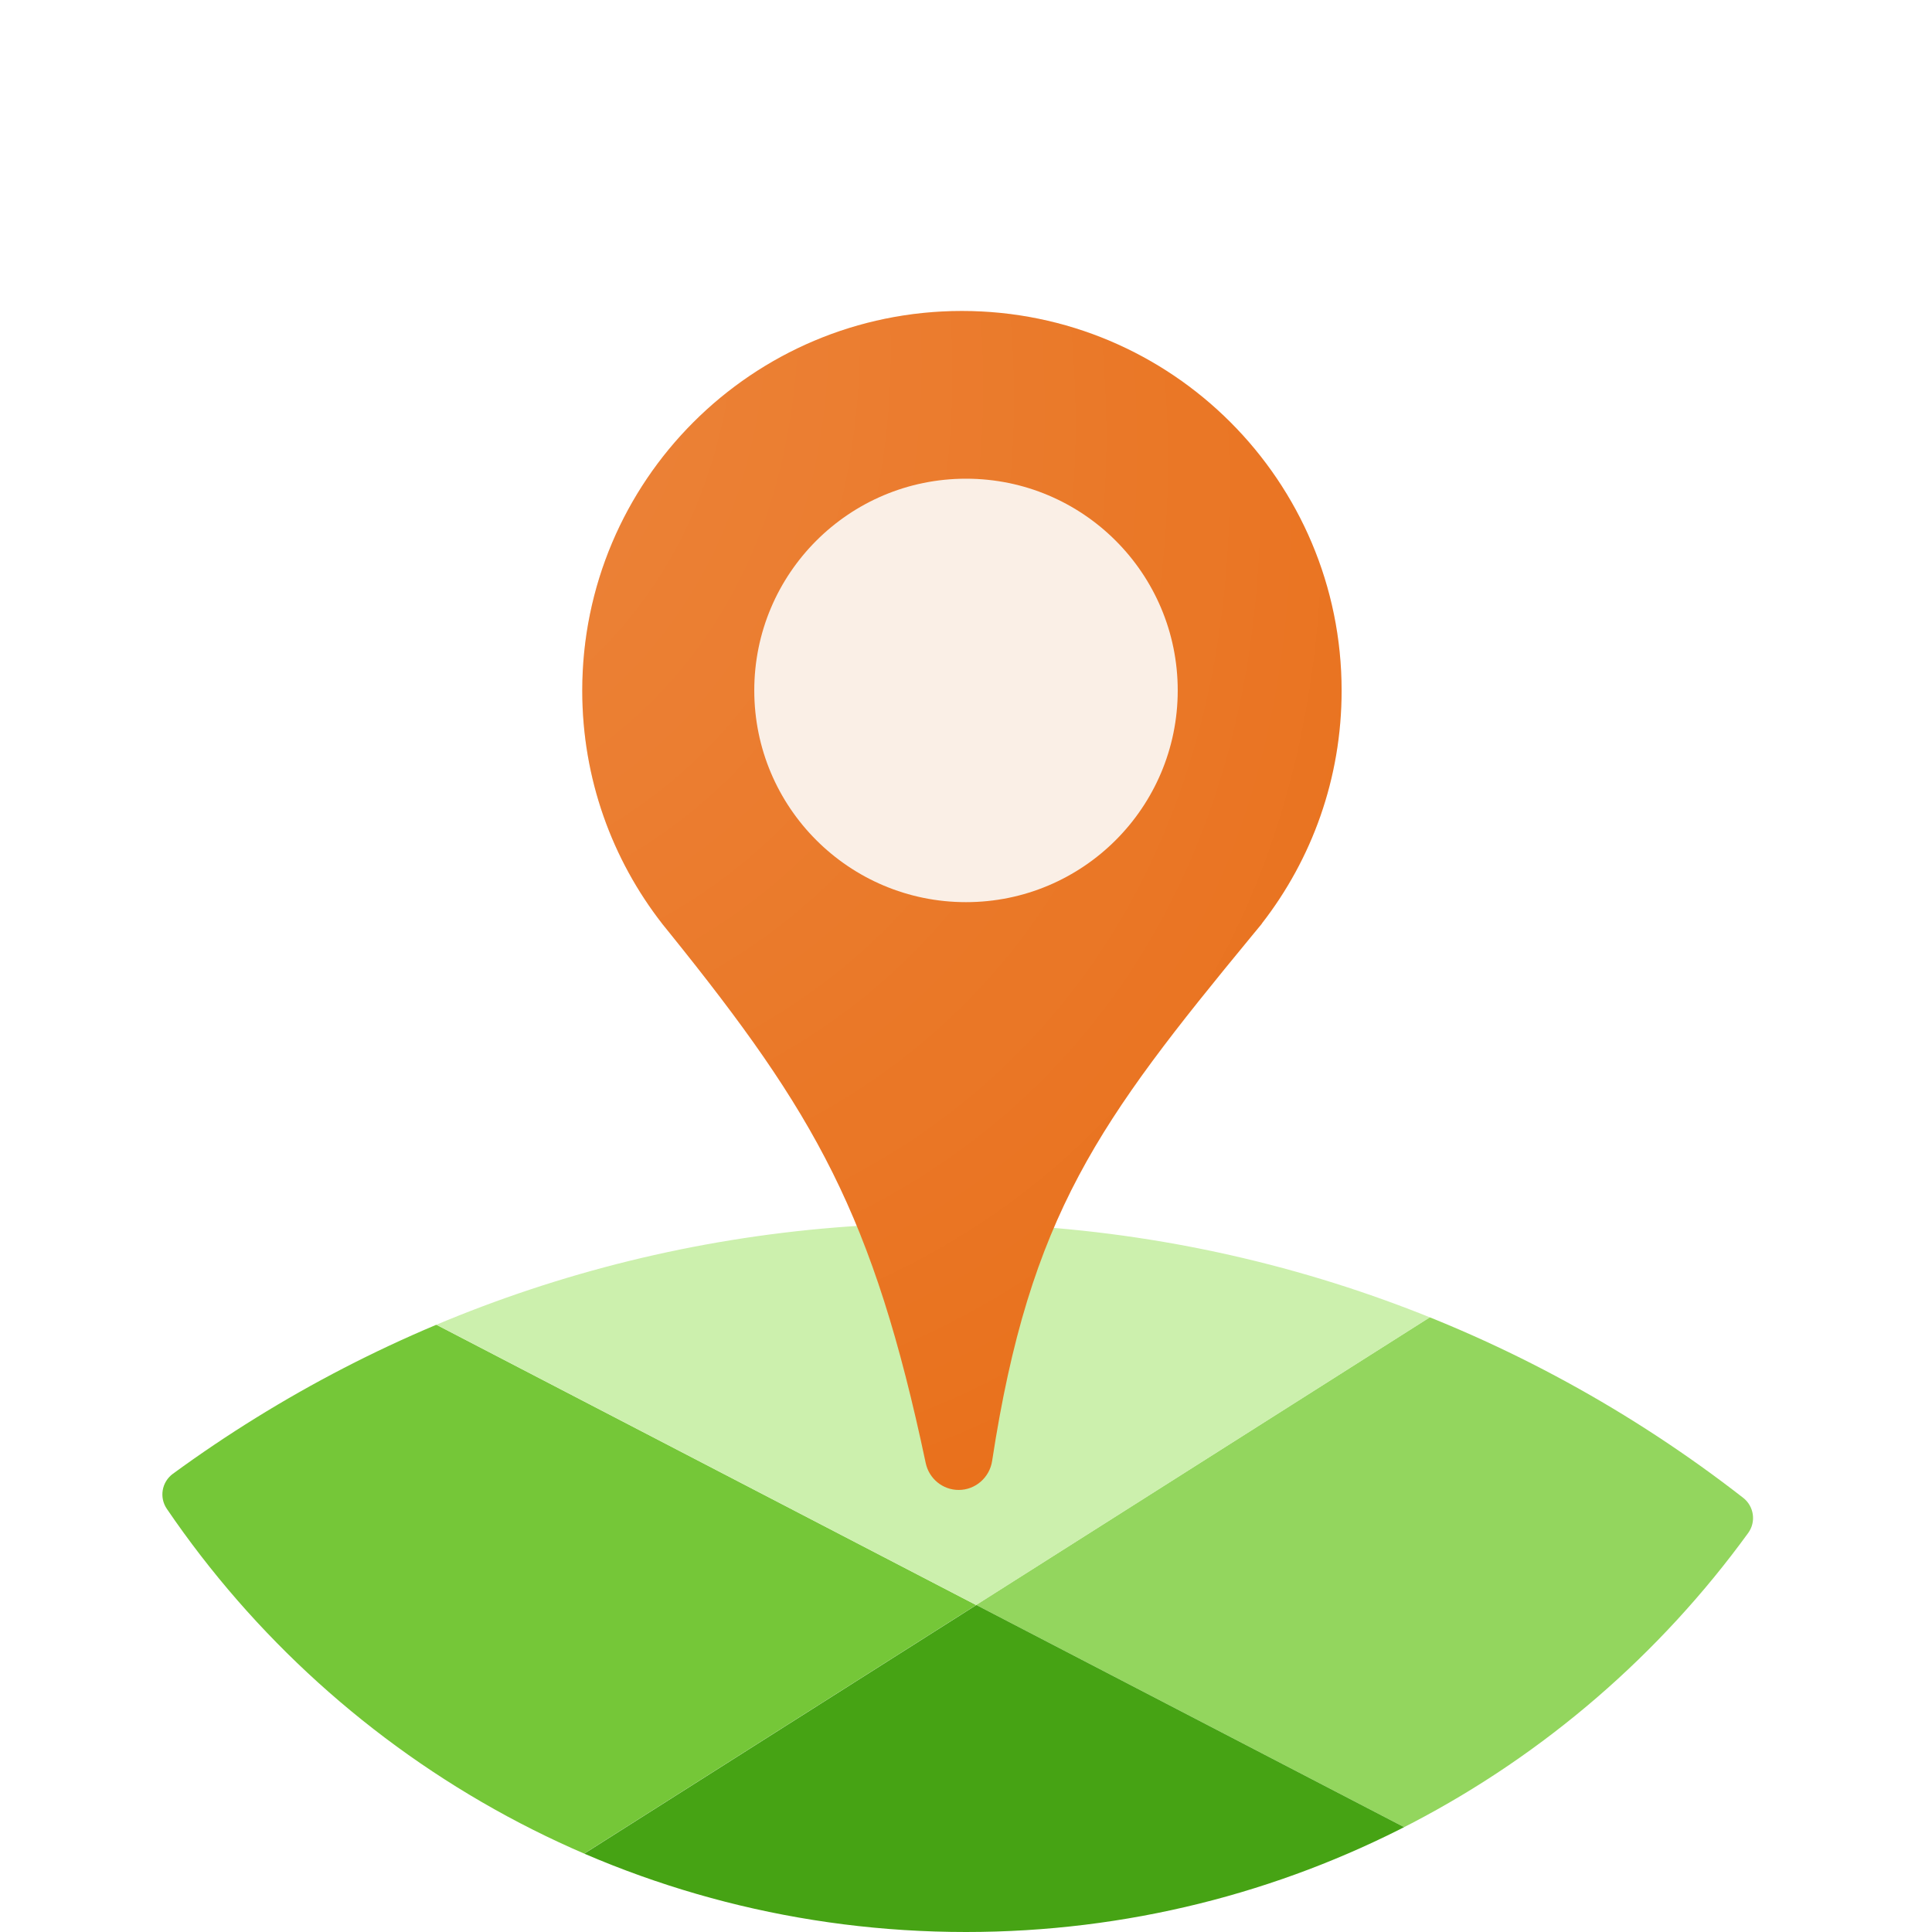
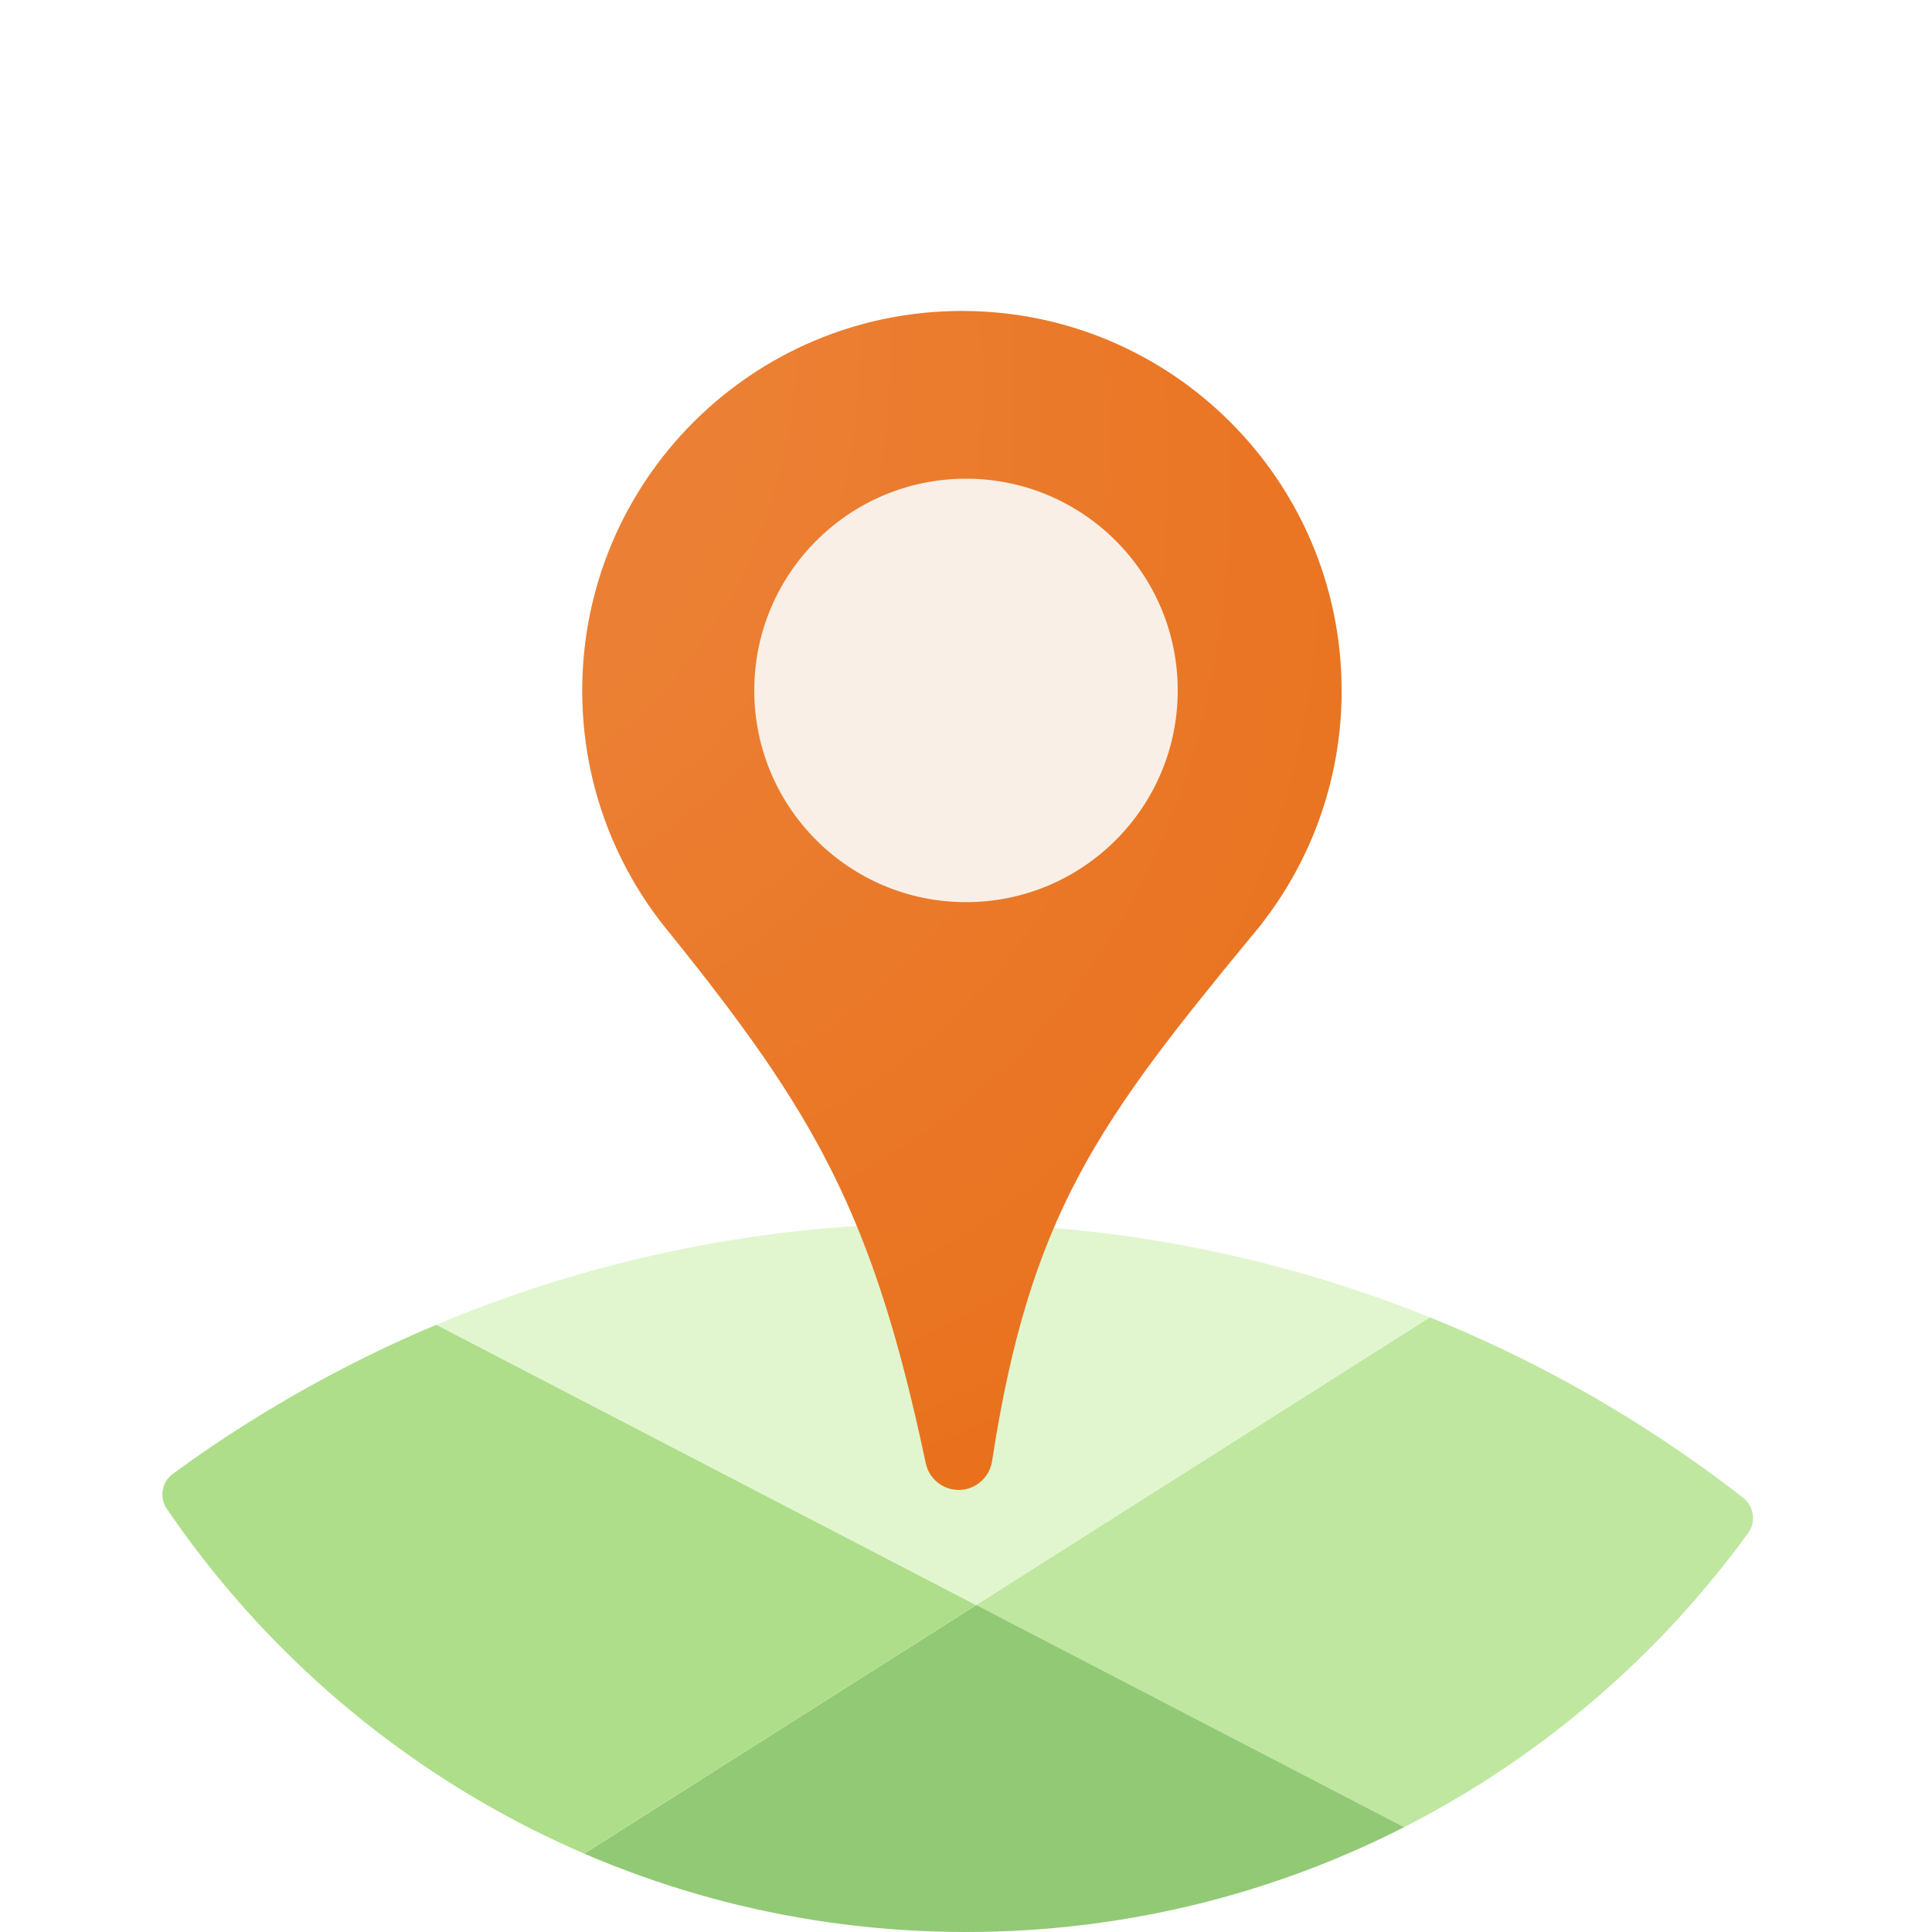
- <svg xmlns="http://www.w3.org/2000/svg" width="146" height="146" viewBox="0 0 146 146" fill="none">
-   <mask id="mask0" mask-type="alpha" maskUnits="userSpaceOnUse" x="12" y="92" width="121" height="54">
-     <path fill-rule="evenodd" clip-rule="evenodd" d="M131.727 113.186C132.552 113.828 132.722 115.003 132.108 115.848C118.84 134.119 97.308 146 73 146C47.891 146 25.742 133.323 12.606 114.02C12.018 113.156 12.225 111.987 13.068 111.371C29.356 99.467 49.452 92.437 71.195 92.437C94.02 92.437 115.031 100.185 131.727 113.186Z" fill="#51B816" />
+ <svg xmlns="http://www.w3.org/2000/svg" width="146" height="146" fill="none">
+   <mask id="a" maskUnits="userSpaceOnUse" x="12" y="92" width="121" height="54">
+     <path fill-rule="evenodd" clip-rule="evenodd" d="M131.728 113.186c.824.642.994 1.817.38 2.662C118.84 134.119 97.308 146 73 146c-25.11 0-47.258-12.677-60.394-31.98a1.932 1.932 0 0 1 .462-2.649c16.288-11.904 36.384-18.934 58.127-18.934 22.825 0 43.836 7.748 60.533 20.749z" fill="#51B816" />
  </mask>
-   <g mask="url(#mask0)">
-     <path d="M31.196 99.184L73.768 121.291L30.71 148.591L-11.862 126.485L31.196 99.184Z" fill="#75C738" />
-     <path d="M116.826 93.98L159.398 116.087L116.34 143.387L73.768 121.281L116.826 93.98Z" fill="#93D65E" />
-     <path d="M73.784 121.29L116.357 143.397L73.299 170.697L30.726 148.591L73.784 121.29Z" fill="#46A314" />
-     <path d="M74.251 71.884L116.823 93.991L73.765 121.291L31.193 99.184L74.251 71.884Z" fill="#CCF0AD" />
+   <g mask="url(#a)">
+     <path d="M31.196 99.184l42.572 22.107-43.058 27.3-42.572-22.106 43.058-27.3z" fill="#75C738" />
+     <path d="M116.826 93.98l42.572 22.107-43.058 27.3-42.572-22.106 43.058-27.3z" fill="#93D65E" />
+     <path d="M73.784 121.29l42.572 22.107-43.057 27.3-42.573-22.106 43.058-27.301z" fill="#46A314" />
+     <path d="M74.25 71.884l42.573 22.107-43.058 27.3-42.572-22.107 43.058-27.3z" fill="#CCF0AD" />
  </g>
-   <path fill-rule="evenodd" clip-rule="evenodd" d="M95.349 69.799C99.132 64.939 101.385 58.829 101.385 52.192C101.385 36.346 88.539 23.5 72.692 23.5C56.846 23.5 44 36.346 44 52.192C44 58.836 46.258 64.953 50.049 69.816C50.048 69.816 50.047 69.816 50.047 69.816C50.063 69.835 50.078 69.854 50.094 69.874C50.27 70.098 50.449 70.32 50.631 70.539C61.604 84.158 65.986 91.785 69.956 110.562C70.205 111.742 71.242 112.594 72.448 112.594C73.714 112.594 74.783 111.654 74.974 110.402C77.818 91.803 83.068 84.718 94.606 70.714C94.765 70.527 94.921 70.338 95.075 70.146C95.17 70.031 95.265 69.915 95.361 69.799C95.361 69.799 95.357 69.799 95.349 69.799Z" fill="#E86B13" />
-   <path fill-rule="evenodd" clip-rule="evenodd" d="M95.349 69.799C99.132 64.939 101.385 58.829 101.385 52.192C101.385 36.346 88.539 23.5 72.692 23.5C56.846 23.5 44 36.346 44 52.192C44 58.836 46.258 64.953 50.049 69.816C50.048 69.816 50.047 69.816 50.047 69.816C50.063 69.835 50.078 69.854 50.094 69.874C50.27 70.098 50.449 70.32 50.631 70.539C61.604 84.158 65.986 91.785 69.956 110.562C70.205 111.742 71.242 112.594 72.448 112.594C73.714 112.594 74.783 111.654 74.974 110.402C77.818 91.803 83.068 84.718 94.606 70.714C94.765 70.527 94.921 70.338 95.075 70.146C95.17 70.031 95.265 69.915 95.361 69.799C95.361 69.799 95.357 69.799 95.349 69.799Z" fill="url(#paint0_radial)" />
+   <path fill-rule="evenodd" clip-rule="evenodd" d="M95.349 69.8a28.57 28.57 0 0 0 6.036-17.608c0-15.846-12.846-28.692-28.693-28.692C56.846 23.5 44 36.346 44 52.192c0 6.644 2.258 12.76 6.049 17.624h-.002l.047.058c.176.224.355.446.537.665 10.973 13.62 15.355 21.246 19.325 40.023a2.554 2.554 0 0 0 2.492 2.032c1.266 0 2.335-.94 2.526-2.192 2.844-18.6 8.094-25.684 19.632-39.688.159-.187.315-.376.469-.568l.286-.347h-.012z" fill="#E86B13" />
+   <path fill-rule="evenodd" clip-rule="evenodd" d="M95.349 69.8a28.57 28.57 0 0 0 6.036-17.608c0-15.846-12.846-28.692-28.693-28.692C56.846 23.5 44 36.346 44 52.192c0 6.644 2.258 12.76 6.049 17.624h-.002l.047.058c.176.224.355.446.537.665 10.973 13.62 15.355 21.246 19.325 40.023a2.554 2.554 0 0 0 2.492 2.032c1.266 0 2.335-.94 2.526-2.192 2.844-18.6 8.094-25.684 19.632-39.688.159-.187.315-.376.469-.568l.286-.347h-.012z" fill="url(#paint0_radial)" />
  <circle cx="73" cy="52.175" r="16" fill="#FAEFE6" />
  <defs>
-     <radialGradient id="paint0_radial" cx="0" cy="0" r="1" gradientUnits="userSpaceOnUse" gradientTransform="translate(-8.9115 -6.10885) rotate(45.8882) scale(174.913 112.659)">
-       <stop stop-color="white" stop-opacity="0.25" />
-       <stop offset="1" stop-color="white" stop-opacity="0" />
+     <radialGradient id="paint0_radial" cx="0" cy="0" r="1" gradientUnits="userSpaceOnUse" gradientTransform="matrix(121.7501 125.5845 -80.88724 78.4175 -8.912 -6.109)">
+       <stop stop-color="#fff" stop-opacity=".25" />
+       <stop offset="1" stop-color="#fff" stop-opacity="0" />
    </radialGradient>
  </defs>
</svg>
